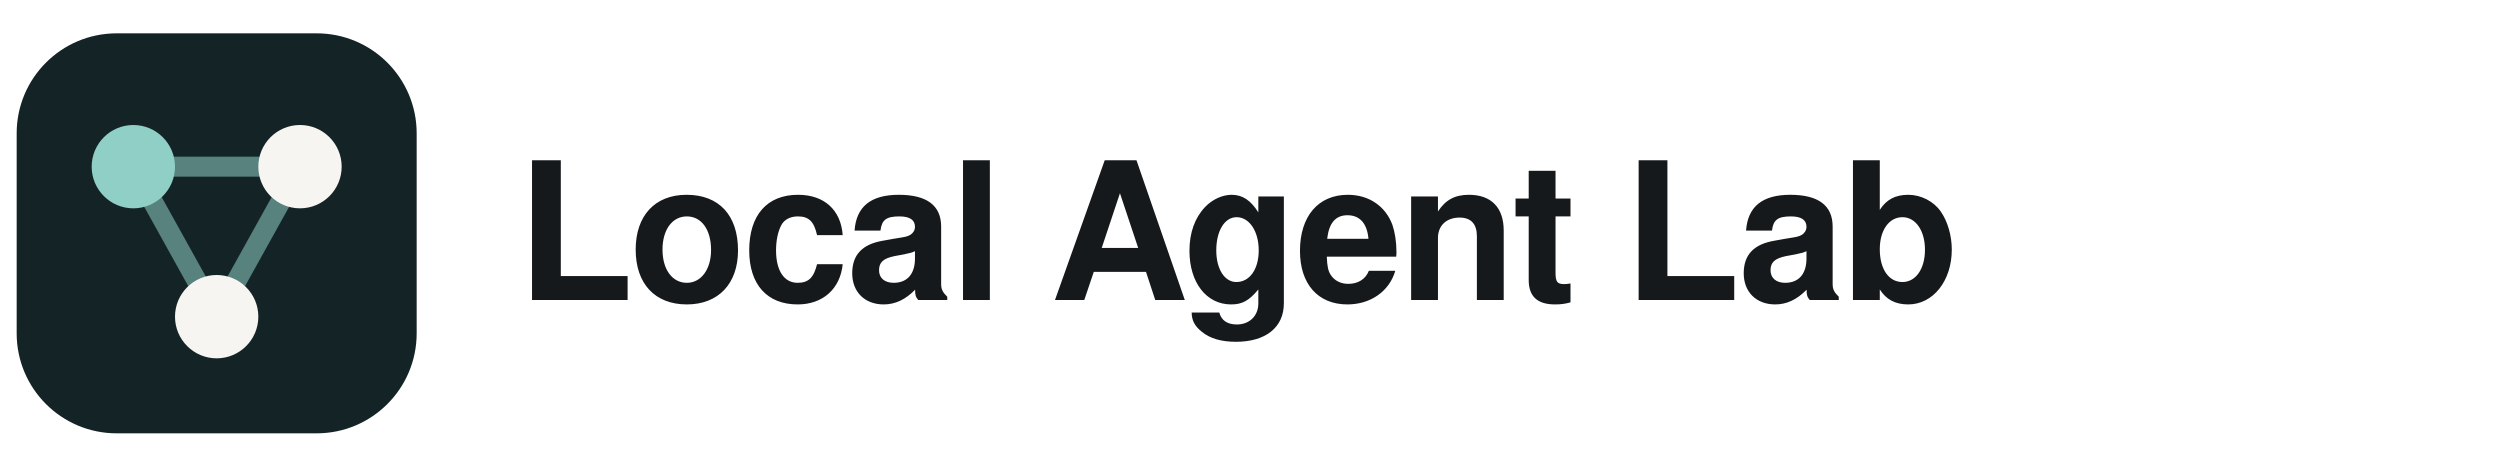
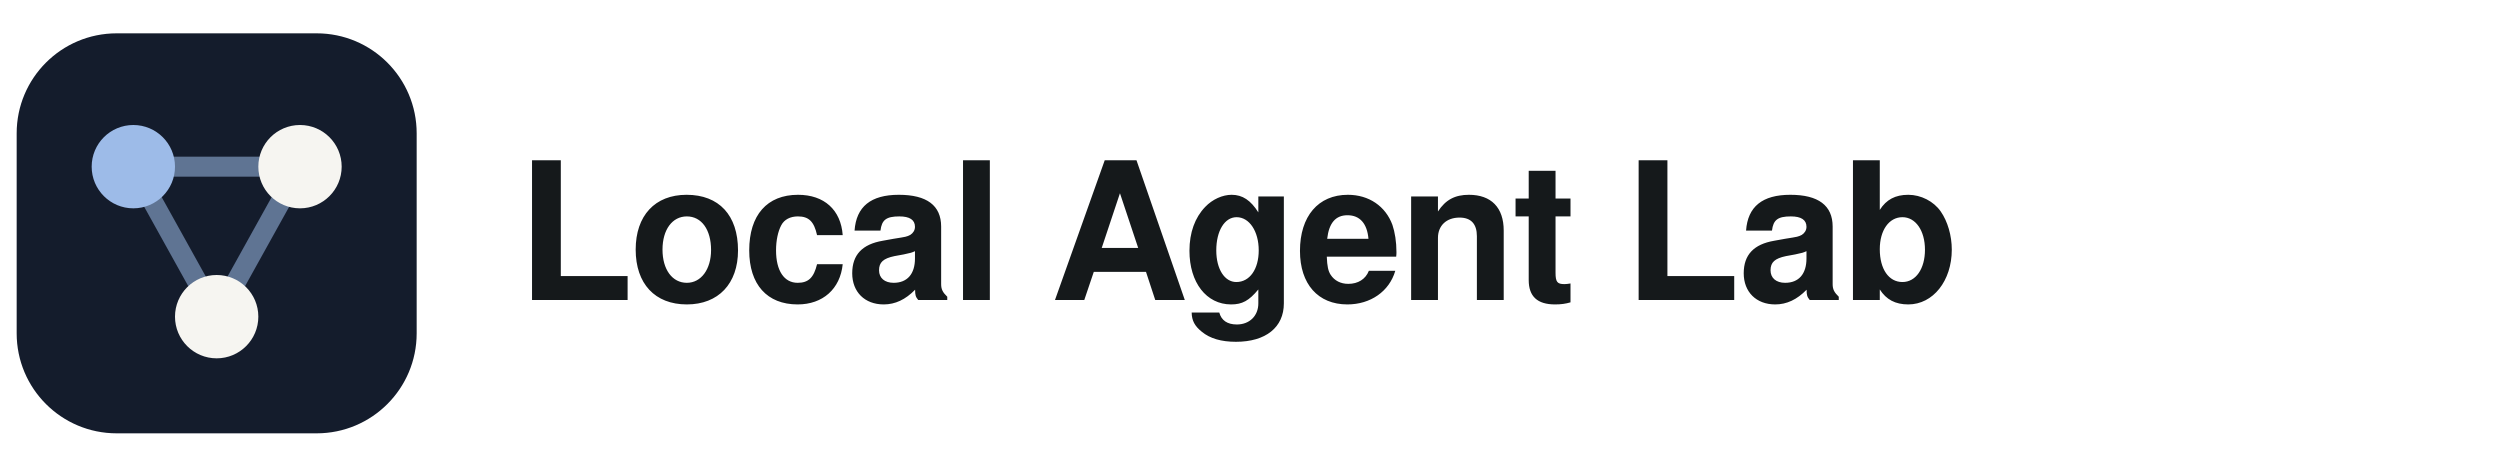
<svg xmlns="http://www.w3.org/2000/svg" width="300" height="56" viewBox="0 0 300 56">
-   <rect x="2" y="4" width="48" height="48" rx="12" fill="#142326" />
-   <path d="M16 20 L36 20 M16 20 L26 38 M36 20 L26 38" stroke="#8FCFC5" stroke-width="2.4" opacity=".55" />
-   <circle cx="16" cy="20" r="5" fill="#8FCFC5" />
+   <rect x="2" y="4" width="48" height="48" rx="12" fill="#141C2C" />
+   <path d="M16 20 L36 20 M16 20 L26 38 M36 20 L26 38" stroke="#9DBBE8" stroke-width="2.4" opacity=".55" />
+   <circle cx="16" cy="20" r="5" fill="#9DBBE8" />
  <circle cx="36" cy="20" r="5" fill="#F6F5F1" />
  <circle cx="26" cy="38" r="5" fill="#F6F5F1" />
  <text x="62" y="36" font-family="-apple-system, 'SF Pro Display', Helvetica, Arial, sans-serif" font-size="23" font-weight="760" letter-spacing="-0.4" fill="#15191B">Local Agent Lab</text>
</svg>
